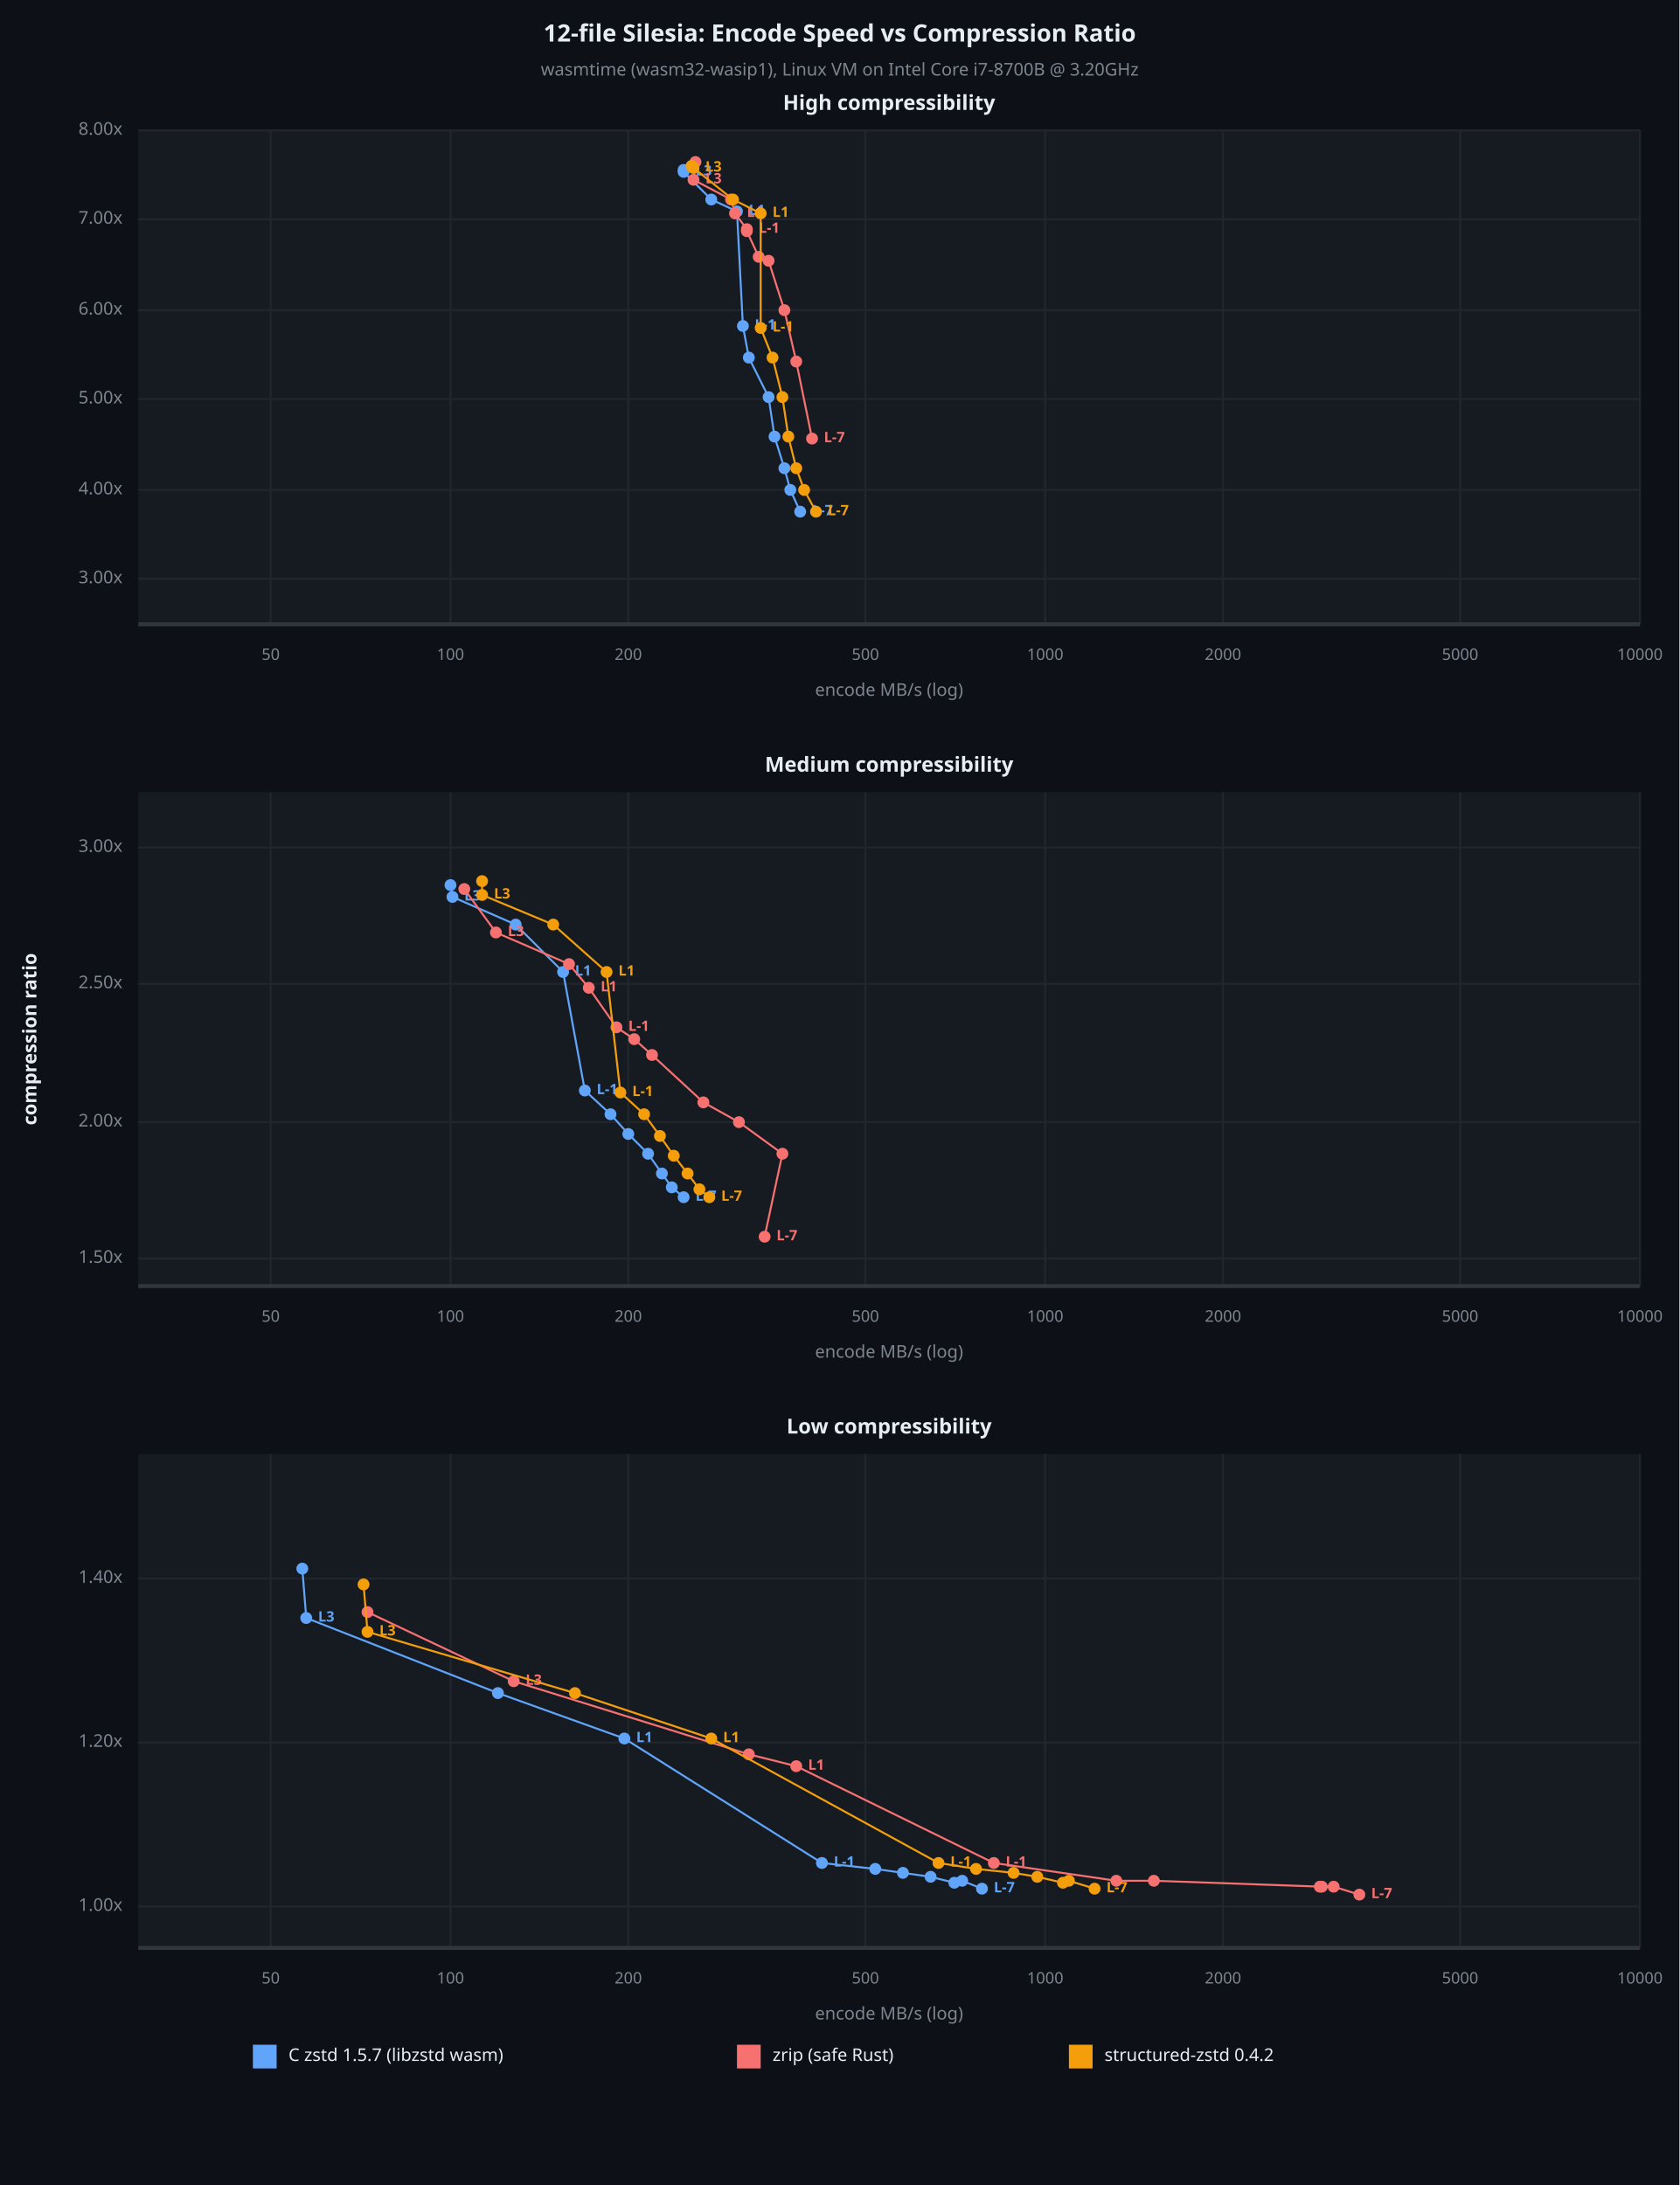
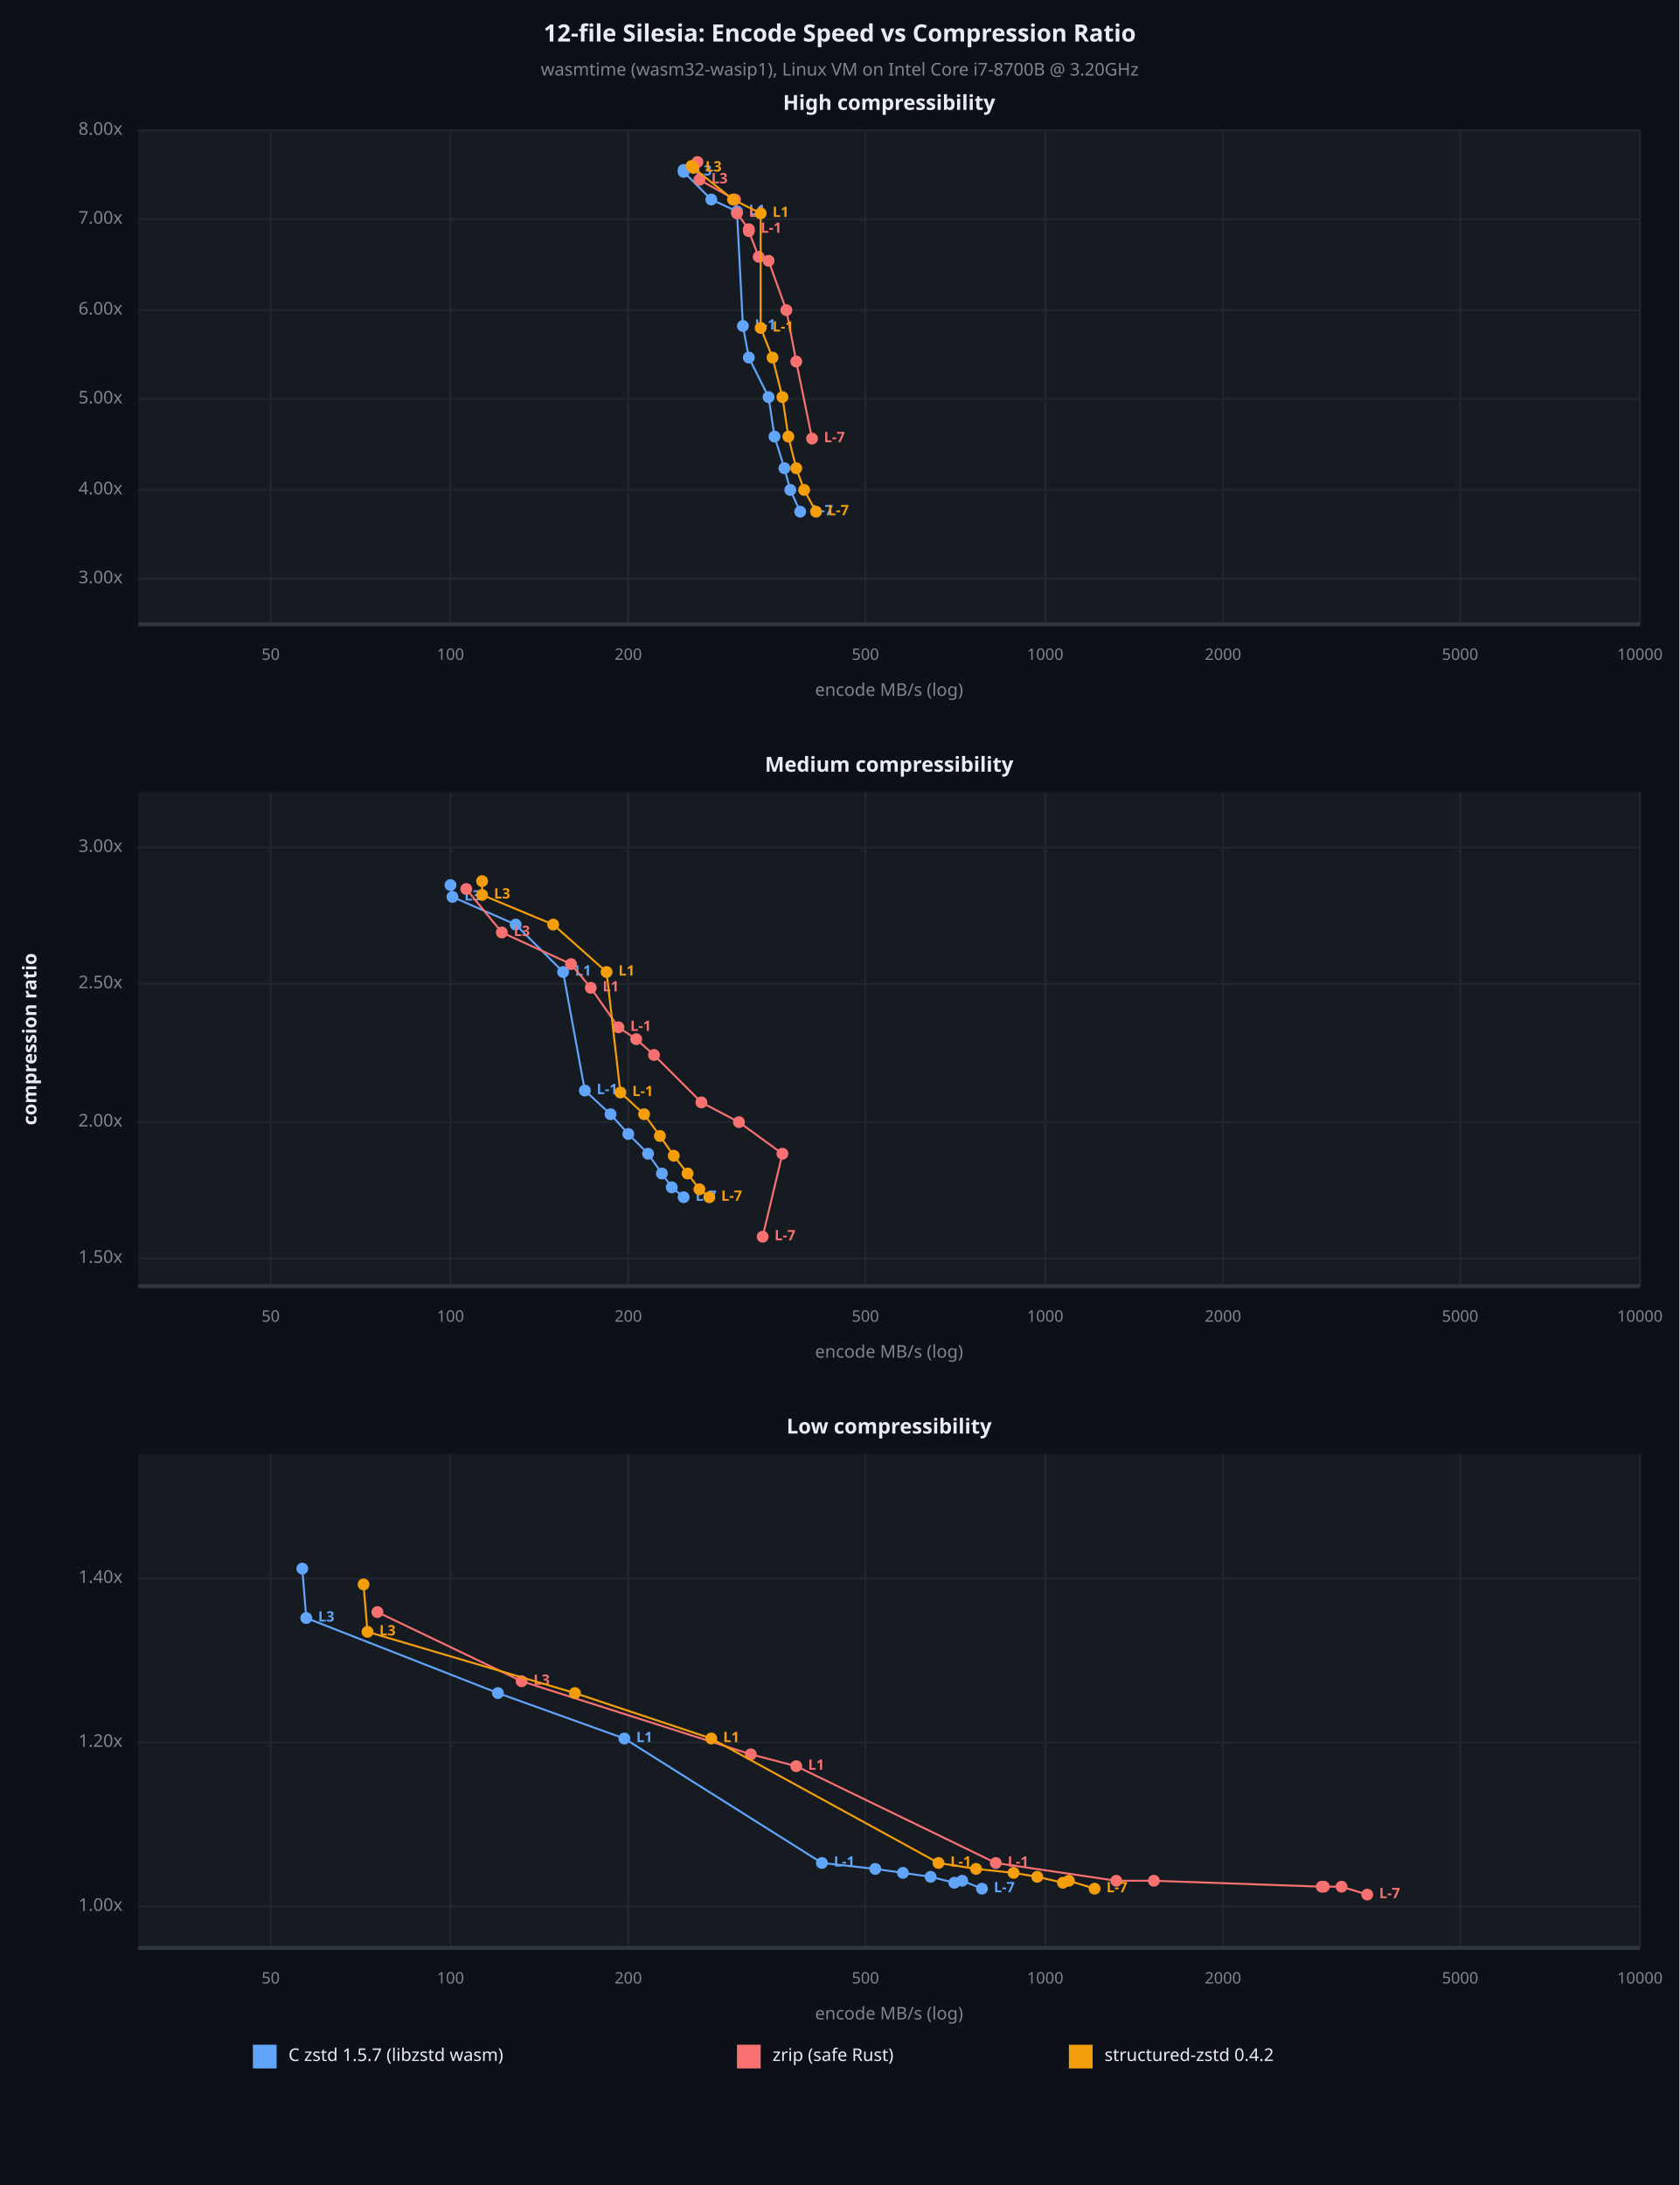
<svg xmlns="http://www.w3.org/2000/svg" viewBox="0 0 850 1106" font-family="system-ui, -apple-system, sans-serif">
  <rect x="0" y="0" width="850" height="1106" opacity="1" fill="#0D1117" stroke="none" />
  <text x="425" y="18" dy="0.5ex" text-anchor="middle" font-family="sans-serif" font-size="12.097" opacity="1" fill="#E6EDF3" font-weight="bold">
12-file Silesia: Encode Speed vs Compression Ratio
</text>
  <text x="425" y="36" dy="0.5ex" text-anchor="middle" font-family="sans-serif" font-size="8.871" opacity="1" fill="#7D8590">
wasmtime (wasm32-wasip1), Linux VM on Intel Core i7-8700B @ 3.20GHz
</text>
  <rect x="70" y="66" width="760" height="250" opacity="1" fill="#161B22" stroke="none" />
  <text x="450" y="53" dy="0.5ex" text-anchor="middle" font-family="sans-serif" font-size="10.484" opacity="1" fill="#E6EDF3" font-weight="bold">
High compressibility
</text>
  <polyline fill="none" opacity="1" stroke="#21262D" stroke-width="1" points="137,66 137,316 " />
  <text x="137" y="332" dy="0.5ex" text-anchor="middle" font-family="sans-serif" font-size="8.065" opacity="1" fill="#7D8590">
50
</text>
  <polyline fill="none" opacity="1" stroke="#21262D" stroke-width="1" points="228,66 228,316 " />
  <text x="228" y="332" dy="0.5ex" text-anchor="middle" font-family="sans-serif" font-size="8.065" opacity="1" fill="#7D8590">
100
</text>
  <polyline fill="none" opacity="1" stroke="#21262D" stroke-width="1" points="318,66 318,316 " />
  <text x="318" y="332" dy="0.5ex" text-anchor="middle" font-family="sans-serif" font-size="8.065" opacity="1" fill="#7D8590">
200
</text>
  <polyline fill="none" opacity="1" stroke="#21262D" stroke-width="1" points="438,66 438,316 " />
  <text x="438" y="332" dy="0.5ex" text-anchor="middle" font-family="sans-serif" font-size="8.065" opacity="1" fill="#7D8590">
500
</text>
  <polyline fill="none" opacity="1" stroke="#21262D" stroke-width="1" points="529,66 529,316 " />
  <text x="529" y="332" dy="0.5ex" text-anchor="middle" font-family="sans-serif" font-size="8.065" opacity="1" fill="#7D8590">
1000
</text>
  <polyline fill="none" opacity="1" stroke="#21262D" stroke-width="1" points="619,66 619,316 " />
  <text x="619" y="332" dy="0.5ex" text-anchor="middle" font-family="sans-serif" font-size="8.065" opacity="1" fill="#7D8590">
2000
</text>
  <polyline fill="none" opacity="1" stroke="#21262D" stroke-width="1" points="739,66 739,316 " />
  <text x="739" y="332" dy="0.5ex" text-anchor="middle" font-family="sans-serif" font-size="8.065" opacity="1" fill="#7D8590">
5000
</text>
  <polyline fill="none" opacity="1" stroke="#21262D" stroke-width="1" points="830,66 830,316 " />
  <text x="830" y="332" dy="0.5ex" text-anchor="middle" font-family="sans-serif" font-size="8.065" opacity="1" fill="#7D8590">
10000
</text>
  <polyline fill="none" opacity="1" stroke="#21262D" stroke-width="1" points="70,293 830,293 " />
  <text x="62" y="293" dy="0.5ex" text-anchor="end" font-family="sans-serif" font-size="8.871" opacity="1" fill="#7D8590">
3.00x
</text>
  <polyline fill="none" opacity="1" stroke="#21262D" stroke-width="1" points="70,248 830,248 " />
  <text x="62" y="248" dy="0.5ex" text-anchor="end" font-family="sans-serif" font-size="8.871" opacity="1" fill="#7D8590">
4.00x
</text>
  <polyline fill="none" opacity="1" stroke="#21262D" stroke-width="1" points="70,202 830,202 " />
  <text x="62" y="202" dy="0.5ex" text-anchor="end" font-family="sans-serif" font-size="8.871" opacity="1" fill="#7D8590">
5.00x
</text>
  <polyline fill="none" opacity="1" stroke="#21262D" stroke-width="1" points="70,157 830,157 " />
  <text x="62" y="157" dy="0.5ex" text-anchor="end" font-family="sans-serif" font-size="8.871" opacity="1" fill="#7D8590">
6.00x
</text>
  <polyline fill="none" opacity="1" stroke="#21262D" stroke-width="1" points="70,111 830,111 " />
  <text x="62" y="111" dy="0.5ex" text-anchor="end" font-family="sans-serif" font-size="8.871" opacity="1" fill="#7D8590">
7.00x
</text>
  <polyline fill="none" opacity="1" stroke="#21262D" stroke-width="1" points="70,66 830,66 " />
  <text x="62" y="66" dy="0.5ex" text-anchor="end" font-family="sans-serif" font-size="8.871" opacity="1" fill="#7D8590">
8.00x
</text>
  <polyline fill="none" opacity="1" stroke="#30363D" stroke-width="2" points="70,316 830,316 " />
  <polyline fill="none" opacity="1" stroke="#60A5FA" stroke-width="1" points="405,259 400,248 397,237 392,221 389,201 379,181 376,165 373,107 360,101 346,87 346,86 " />
  <circle cx="405" cy="259" r="3" opacity="1" fill="#60A5FA" stroke="none" stroke-width="1" />
  <text x="411" y="259" dy="0.5ex" text-anchor="start" font-family="sans-serif" font-size="7.258" opacity="1" fill="#60A5FA" font-weight="bold">
L-7
</text>
  <circle cx="400" cy="248" r="3" opacity="1" fill="#60A5FA" stroke="none" stroke-width="1" />
  <circle cx="397" cy="237" r="3" opacity="1" fill="#60A5FA" stroke="none" stroke-width="1" />
  <circle cx="392" cy="221" r="3" opacity="1" fill="#60A5FA" stroke="none" stroke-width="1" />
  <circle cx="389" cy="201" r="3" opacity="1" fill="#60A5FA" stroke="none" stroke-width="1" />
  <circle cx="379" cy="181" r="3" opacity="1" fill="#60A5FA" stroke="none" stroke-width="1" />
  <circle cx="376" cy="165" r="3" opacity="1" fill="#60A5FA" stroke="none" stroke-width="1" />
  <text x="382" y="165" dy="0.5ex" text-anchor="start" font-family="sans-serif" font-size="7.258" opacity="1" fill="#60A5FA" font-weight="bold">
L-1
</text>
  <circle cx="373" cy="107" r="3" opacity="1" fill="#60A5FA" stroke="none" stroke-width="1" />
  <text x="379" y="107" dy="0.5ex" text-anchor="start" font-family="sans-serif" font-size="7.258" opacity="1" fill="#60A5FA" font-weight="bold">
L1
</text>
  <circle cx="360" cy="101" r="3" opacity="1" fill="#60A5FA" stroke="none" stroke-width="1" />
  <circle cx="346" cy="87" r="3" opacity="1" fill="#60A5FA" stroke="none" stroke-width="1" />
  <text x="352" y="87" dy="0.5ex" text-anchor="start" font-family="sans-serif" font-size="7.258" opacity="1" fill="#60A5FA" font-weight="bold">
L3
</text>
  <circle cx="346" cy="86" r="3" opacity="1" fill="#60A5FA" stroke="none" stroke-width="1" />
-   <polyline fill="none" opacity="1" stroke="#F87171" stroke-width="1" points="411,222 403,183 397,157 389,132 384,130 378,117 378,116 372,108 370,101 351,91 352,82 " />
+   <polyline fill="none" opacity="1" stroke="#F87171" stroke-width="1" points="411,222 403,183 398,157 389,132 384,130 379,117 379,116 373,108 372,101 354,91 353,82 " />
  <circle cx="411" cy="222" r="3" opacity="1" fill="#F87171" stroke="none" stroke-width="1" />
  <text x="417" y="222" dy="0.5ex" text-anchor="start" font-family="sans-serif" font-size="7.258" opacity="1" fill="#F87171" font-weight="bold">
L-7
</text>
  <circle cx="403" cy="183" r="3" opacity="1" fill="#F87171" stroke="none" stroke-width="1" />
-   <circle cx="397" cy="157" r="3" opacity="1" fill="#F87171" stroke="none" stroke-width="1" />
+   <circle cx="398" cy="157" r="3" opacity="1" fill="#F87171" stroke="none" stroke-width="1" />
  <circle cx="389" cy="132" r="3" opacity="1" fill="#F87171" stroke="none" stroke-width="1" />
  <circle cx="384" cy="130" r="3" opacity="1" fill="#F87171" stroke="none" stroke-width="1" />
-   <circle cx="378" cy="117" r="3" opacity="1" fill="#F87171" stroke="none" stroke-width="1" />
-   <circle cx="378" cy="116" r="3" opacity="1" fill="#F87171" stroke="none" stroke-width="1" />
-   <text x="384" y="116" dy="0.5ex" text-anchor="start" font-family="sans-serif" font-size="7.258" opacity="1" fill="#F87171" font-weight="bold">
- L-1
- </text>
-   <circle cx="372" cy="108" r="3" opacity="1" fill="#F87171" stroke="none" stroke-width="1" />
-   <text x="378" y="108" dy="0.5ex" text-anchor="start" font-family="sans-serif" font-size="7.258" opacity="1" fill="#F87171" font-weight="bold">
- L1
- </text>
-   <circle cx="370" cy="101" r="3" opacity="1" fill="#F87171" stroke="none" stroke-width="1" />
-   <circle cx="351" cy="91" r="3" opacity="1" fill="#F87171" stroke="none" stroke-width="1" />
-   <text x="357" y="91" dy="0.5ex" text-anchor="start" font-family="sans-serif" font-size="7.258" opacity="1" fill="#F87171" font-weight="bold">
- L3
- </text>
-   <circle cx="352" cy="82" r="3" opacity="1" fill="#F87171" stroke="none" stroke-width="1" />
+   <circle cx="379" cy="117" r="3" opacity="1" fill="#F87171" stroke="none" stroke-width="1" />
+   <circle cx="379" cy="116" r="3" opacity="1" fill="#F87171" stroke="none" stroke-width="1" />
+   <text x="385" y="116" dy="0.5ex" text-anchor="start" font-family="sans-serif" font-size="7.258" opacity="1" fill="#F87171" font-weight="bold">
+ L-1
+ </text>
+   <circle cx="373" cy="108" r="3" opacity="1" fill="#F87171" stroke="none" stroke-width="1" />
+   <text x="379" y="108" dy="0.5ex" text-anchor="start" font-family="sans-serif" font-size="7.258" opacity="1" fill="#F87171" font-weight="bold">
+ L1
+ </text>
+   <circle cx="372" cy="101" r="3" opacity="1" fill="#F87171" stroke="none" stroke-width="1" />
+   <circle cx="354" cy="91" r="3" opacity="1" fill="#F87171" stroke="none" stroke-width="1" />
+   <text x="360" y="91" dy="0.5ex" text-anchor="start" font-family="sans-serif" font-size="7.258" opacity="1" fill="#F87171" font-weight="bold">
+ L3
+ </text>
+   <circle cx="353" cy="82" r="3" opacity="1" fill="#F87171" stroke="none" stroke-width="1" />
  <polyline fill="none" opacity="1" stroke="#F59E0B" stroke-width="1" points="413,259 407,248 403,237 399,221 396,201 391,181 385,166 385,108 371,101 351,85 350,84 " />
  <circle cx="413" cy="259" r="3" opacity="1" fill="#F59E0B" stroke="none" stroke-width="1" />
  <text x="419" y="259" dy="0.5ex" text-anchor="start" font-family="sans-serif" font-size="7.258" opacity="1" fill="#F59E0B" font-weight="bold">
L-7
</text>
  <circle cx="407" cy="248" r="3" opacity="1" fill="#F59E0B" stroke="none" stroke-width="1" />
  <circle cx="403" cy="237" r="3" opacity="1" fill="#F59E0B" stroke="none" stroke-width="1" />
  <circle cx="399" cy="221" r="3" opacity="1" fill="#F59E0B" stroke="none" stroke-width="1" />
  <circle cx="396" cy="201" r="3" opacity="1" fill="#F59E0B" stroke="none" stroke-width="1" />
  <circle cx="391" cy="181" r="3" opacity="1" fill="#F59E0B" stroke="none" stroke-width="1" />
  <circle cx="385" cy="166" r="3" opacity="1" fill="#F59E0B" stroke="none" stroke-width="1" />
  <text x="391" y="166" dy="0.5ex" text-anchor="start" font-family="sans-serif" font-size="7.258" opacity="1" fill="#F59E0B" font-weight="bold">
L-1
</text>
  <circle cx="385" cy="108" r="3" opacity="1" fill="#F59E0B" stroke="none" stroke-width="1" />
  <text x="391" y="108" dy="0.5ex" text-anchor="start" font-family="sans-serif" font-size="7.258" opacity="1" fill="#F59E0B" font-weight="bold">
L1
</text>
  <circle cx="371" cy="101" r="3" opacity="1" fill="#F59E0B" stroke="none" stroke-width="1" />
  <circle cx="351" cy="85" r="3" opacity="1" fill="#F59E0B" stroke="none" stroke-width="1" />
  <text x="357" y="85" dy="0.5ex" text-anchor="start" font-family="sans-serif" font-size="7.258" opacity="1" fill="#F59E0B" font-weight="bold">
L3
</text>
  <circle cx="350" cy="84" r="3" opacity="1" fill="#F59E0B" stroke="none" stroke-width="1" />
  <text x="450" y="350" dy="0.5ex" text-anchor="middle" font-family="sans-serif" font-size="8.871" opacity="1" fill="#7D8590">
encode MB/s (log)
</text>
  <rect x="70" y="401" width="760" height="250" opacity="1" fill="#161B22" stroke="none" />
  <text x="450" y="388" dy="0.5ex" text-anchor="middle" font-family="sans-serif" font-size="10.484" opacity="1" fill="#E6EDF3" font-weight="bold">
Medium compressibility
</text>
  <polyline fill="none" opacity="1" stroke="#21262D" stroke-width="1" points="137,401 137,651 " />
  <text x="137" y="667" dy="0.5ex" text-anchor="middle" font-family="sans-serif" font-size="8.065" opacity="1" fill="#7D8590">
50
</text>
  <polyline fill="none" opacity="1" stroke="#21262D" stroke-width="1" points="228,401 228,651 " />
  <text x="228" y="667" dy="0.5ex" text-anchor="middle" font-family="sans-serif" font-size="8.065" opacity="1" fill="#7D8590">
100
</text>
  <polyline fill="none" opacity="1" stroke="#21262D" stroke-width="1" points="318,401 318,651 " />
  <text x="318" y="667" dy="0.5ex" text-anchor="middle" font-family="sans-serif" font-size="8.065" opacity="1" fill="#7D8590">
200
</text>
  <polyline fill="none" opacity="1" stroke="#21262D" stroke-width="1" points="438,401 438,651 " />
  <text x="438" y="667" dy="0.5ex" text-anchor="middle" font-family="sans-serif" font-size="8.065" opacity="1" fill="#7D8590">
500
</text>
  <polyline fill="none" opacity="1" stroke="#21262D" stroke-width="1" points="529,401 529,651 " />
  <text x="529" y="667" dy="0.5ex" text-anchor="middle" font-family="sans-serif" font-size="8.065" opacity="1" fill="#7D8590">
1000
</text>
  <polyline fill="none" opacity="1" stroke="#21262D" stroke-width="1" points="619,401 619,651 " />
  <text x="619" y="667" dy="0.5ex" text-anchor="middle" font-family="sans-serif" font-size="8.065" opacity="1" fill="#7D8590">
2000
</text>
  <polyline fill="none" opacity="1" stroke="#21262D" stroke-width="1" points="739,401 739,651 " />
  <text x="739" y="667" dy="0.5ex" text-anchor="middle" font-family="sans-serif" font-size="8.065" opacity="1" fill="#7D8590">
5000
</text>
  <polyline fill="none" opacity="1" stroke="#21262D" stroke-width="1" points="830,401 830,651 " />
  <text x="830" y="667" dy="0.5ex" text-anchor="middle" font-family="sans-serif" font-size="8.065" opacity="1" fill="#7D8590">
10000
</text>
  <polyline fill="none" opacity="1" stroke="#21262D" stroke-width="1" points="70,637 830,637 " />
  <text x="62" y="637" dy="0.5ex" text-anchor="end" font-family="sans-serif" font-size="8.871" opacity="1" fill="#7D8590">
1.50x
</text>
  <polyline fill="none" opacity="1" stroke="#21262D" stroke-width="1" points="70,568 830,568 " />
  <text x="62" y="568" dy="0.5ex" text-anchor="end" font-family="sans-serif" font-size="8.871" opacity="1" fill="#7D8590">
2.00x
</text>
  <polyline fill="none" opacity="1" stroke="#21262D" stroke-width="1" points="70,498 830,498 " />
  <text x="62" y="498" dy="0.5ex" text-anchor="end" font-family="sans-serif" font-size="8.871" opacity="1" fill="#7D8590">
2.50x
</text>
  <polyline fill="none" opacity="1" stroke="#21262D" stroke-width="1" points="70,429 830,429 " />
  <text x="62" y="429" dy="0.5ex" text-anchor="end" font-family="sans-serif" font-size="8.871" opacity="1" fill="#7D8590">
3.00x
</text>
  <polyline fill="none" opacity="1" stroke="#30363D" stroke-width="2" points="70,651 830,651 " />
  <polyline fill="none" opacity="1" stroke="#60A5FA" stroke-width="1" points="346,606 340,601 335,594 328,584 318,574 309,564 296,552 285,492 261,468 229,454 228,448 " />
  <circle cx="346" cy="606" r="3" opacity="1" fill="#60A5FA" stroke="none" stroke-width="1" />
  <text x="352" y="606" dy="0.5ex" text-anchor="start" font-family="sans-serif" font-size="7.258" opacity="1" fill="#60A5FA" font-weight="bold">
L-7
</text>
  <circle cx="340" cy="601" r="3" opacity="1" fill="#60A5FA" stroke="none" stroke-width="1" />
  <circle cx="335" cy="594" r="3" opacity="1" fill="#60A5FA" stroke="none" stroke-width="1" />
  <circle cx="328" cy="584" r="3" opacity="1" fill="#60A5FA" stroke="none" stroke-width="1" />
  <circle cx="318" cy="574" r="3" opacity="1" fill="#60A5FA" stroke="none" stroke-width="1" />
  <circle cx="309" cy="564" r="3" opacity="1" fill="#60A5FA" stroke="none" stroke-width="1" />
  <circle cx="296" cy="552" r="3" opacity="1" fill="#60A5FA" stroke="none" stroke-width="1" />
  <text x="302" y="552" dy="0.5ex" text-anchor="start" font-family="sans-serif" font-size="7.258" opacity="1" fill="#60A5FA" font-weight="bold">
L-1
</text>
  <circle cx="285" cy="492" r="3" opacity="1" fill="#60A5FA" stroke="none" stroke-width="1" />
  <text x="291" y="492" dy="0.5ex" text-anchor="start" font-family="sans-serif" font-size="7.258" opacity="1" fill="#60A5FA" font-weight="bold">
L1
</text>
  <circle cx="261" cy="468" r="3" opacity="1" fill="#60A5FA" stroke="none" stroke-width="1" />
  <circle cx="229" cy="454" r="3" opacity="1" fill="#60A5FA" stroke="none" stroke-width="1" />
  <text x="235" y="454" dy="0.5ex" text-anchor="start" font-family="sans-serif" font-size="7.258" opacity="1" fill="#60A5FA" font-weight="bold">
L3
</text>
  <circle cx="228" cy="448" r="3" opacity="1" fill="#60A5FA" stroke="none" stroke-width="1" />
-   <polyline fill="none" opacity="1" stroke="#F87171" stroke-width="1" points="387,626 396,584 374,568 356,558 330,534 321,526 312,520 298,500 288,488 251,472 235,450 " />
-   <circle cx="387" cy="626" r="3" opacity="1" fill="#F87171" stroke="none" stroke-width="1" />
-   <text x="393" y="626" dy="0.5ex" text-anchor="start" font-family="sans-serif" font-size="7.258" opacity="1" fill="#F87171" font-weight="bold">
+   <polyline fill="none" opacity="1" stroke="#F87171" stroke-width="1" points="386,626 396,584 374,568 355,558 331,534 322,526 313,520 299,500 289,488 254,472 236,450 " />
+   <circle cx="386" cy="626" r="3" opacity="1" fill="#F87171" stroke="none" stroke-width="1" />
+   <text x="392" y="626" dy="0.5ex" text-anchor="start" font-family="sans-serif" font-size="7.258" opacity="1" fill="#F87171" font-weight="bold">
L-7
</text>
  <circle cx="396" cy="584" r="3" opacity="1" fill="#F87171" stroke="none" stroke-width="1" />
  <circle cx="374" cy="568" r="3" opacity="1" fill="#F87171" stroke="none" stroke-width="1" />
-   <circle cx="356" cy="558" r="3" opacity="1" fill="#F87171" stroke="none" stroke-width="1" />
-   <circle cx="330" cy="534" r="3" opacity="1" fill="#F87171" stroke="none" stroke-width="1" />
-   <circle cx="321" cy="526" r="3" opacity="1" fill="#F87171" stroke="none" stroke-width="1" />
-   <circle cx="312" cy="520" r="3" opacity="1" fill="#F87171" stroke="none" stroke-width="1" />
-   <text x="318" y="520" dy="0.5ex" text-anchor="start" font-family="sans-serif" font-size="7.258" opacity="1" fill="#F87171" font-weight="bold">
- L-1
- </text>
-   <circle cx="298" cy="500" r="3" opacity="1" fill="#F87171" stroke="none" stroke-width="1" />
-   <text x="304" y="500" dy="0.5ex" text-anchor="start" font-family="sans-serif" font-size="7.258" opacity="1" fill="#F87171" font-weight="bold">
- L1
- </text>
-   <circle cx="288" cy="488" r="3" opacity="1" fill="#F87171" stroke="none" stroke-width="1" />
-   <circle cx="251" cy="472" r="3" opacity="1" fill="#F87171" stroke="none" stroke-width="1" />
-   <text x="257" y="472" dy="0.5ex" text-anchor="start" font-family="sans-serif" font-size="7.258" opacity="1" fill="#F87171" font-weight="bold">
- L3
- </text>
-   <circle cx="235" cy="450" r="3" opacity="1" fill="#F87171" stroke="none" stroke-width="1" />
+   <circle cx="355" cy="558" r="3" opacity="1" fill="#F87171" stroke="none" stroke-width="1" />
+   <circle cx="331" cy="534" r="3" opacity="1" fill="#F87171" stroke="none" stroke-width="1" />
+   <circle cx="322" cy="526" r="3" opacity="1" fill="#F87171" stroke="none" stroke-width="1" />
+   <circle cx="313" cy="520" r="3" opacity="1" fill="#F87171" stroke="none" stroke-width="1" />
+   <text x="319" y="520" dy="0.5ex" text-anchor="start" font-family="sans-serif" font-size="7.258" opacity="1" fill="#F87171" font-weight="bold">
+ L-1
+ </text>
+   <circle cx="299" cy="500" r="3" opacity="1" fill="#F87171" stroke="none" stroke-width="1" />
+   <text x="305" y="500" dy="0.5ex" text-anchor="start" font-family="sans-serif" font-size="7.258" opacity="1" fill="#F87171" font-weight="bold">
+ L1
+ </text>
+   <circle cx="289" cy="488" r="3" opacity="1" fill="#F87171" stroke="none" stroke-width="1" />
+   <circle cx="254" cy="472" r="3" opacity="1" fill="#F87171" stroke="none" stroke-width="1" />
+   <text x="260" y="472" dy="0.5ex" text-anchor="start" font-family="sans-serif" font-size="7.258" opacity="1" fill="#F87171" font-weight="bold">
+ L3
+ </text>
+   <circle cx="236" cy="450" r="3" opacity="1" fill="#F87171" stroke="none" stroke-width="1" />
  <polyline fill="none" opacity="1" stroke="#F59E0B" stroke-width="1" points="359,606 354,602 348,594 341,585 334,575 326,564 314,553 307,492 280,468 244,453 244,446 " />
  <circle cx="359" cy="606" r="3" opacity="1" fill="#F59E0B" stroke="none" stroke-width="1" />
  <text x="365" y="606" dy="0.5ex" text-anchor="start" font-family="sans-serif" font-size="7.258" opacity="1" fill="#F59E0B" font-weight="bold">
L-7
</text>
  <circle cx="354" cy="602" r="3" opacity="1" fill="#F59E0B" stroke="none" stroke-width="1" />
  <circle cx="348" cy="594" r="3" opacity="1" fill="#F59E0B" stroke="none" stroke-width="1" />
  <circle cx="341" cy="585" r="3" opacity="1" fill="#F59E0B" stroke="none" stroke-width="1" />
  <circle cx="334" cy="575" r="3" opacity="1" fill="#F59E0B" stroke="none" stroke-width="1" />
  <circle cx="326" cy="564" r="3" opacity="1" fill="#F59E0B" stroke="none" stroke-width="1" />
  <circle cx="314" cy="553" r="3" opacity="1" fill="#F59E0B" stroke="none" stroke-width="1" />
  <text x="320" y="553" dy="0.5ex" text-anchor="start" font-family="sans-serif" font-size="7.258" opacity="1" fill="#F59E0B" font-weight="bold">
L-1
</text>
  <circle cx="307" cy="492" r="3" opacity="1" fill="#F59E0B" stroke="none" stroke-width="1" />
  <text x="313" y="492" dy="0.5ex" text-anchor="start" font-family="sans-serif" font-size="7.258" opacity="1" fill="#F59E0B" font-weight="bold">
L1
</text>
  <circle cx="280" cy="468" r="3" opacity="1" fill="#F59E0B" stroke="none" stroke-width="1" />
  <circle cx="244" cy="453" r="3" opacity="1" fill="#F59E0B" stroke="none" stroke-width="1" />
  <text x="250" y="453" dy="0.5ex" text-anchor="start" font-family="sans-serif" font-size="7.258" opacity="1" fill="#F59E0B" font-weight="bold">
L3
</text>
  <circle cx="244" cy="446" r="3" opacity="1" fill="#F59E0B" stroke="none" stroke-width="1" />
  <text x="450" y="685" dy="0.5ex" text-anchor="middle" font-family="sans-serif" font-size="8.871" opacity="1" fill="#7D8590">
encode MB/s (log)
</text>
  <rect x="70" y="736" width="760" height="250" opacity="1" fill="#161B22" stroke="none" />
  <text x="450" y="723" dy="0.5ex" text-anchor="middle" font-family="sans-serif" font-size="10.484" opacity="1" fill="#E6EDF3" font-weight="bold">
Low compressibility
</text>
  <polyline fill="none" opacity="1" stroke="#21262D" stroke-width="1" points="137,736 137,986 " />
  <text x="137" y="1002" dy="0.5ex" text-anchor="middle" font-family="sans-serif" font-size="8.065" opacity="1" fill="#7D8590">
50
</text>
  <polyline fill="none" opacity="1" stroke="#21262D" stroke-width="1" points="228,736 228,986 " />
  <text x="228" y="1002" dy="0.5ex" text-anchor="middle" font-family="sans-serif" font-size="8.065" opacity="1" fill="#7D8590">
100
</text>
  <polyline fill="none" opacity="1" stroke="#21262D" stroke-width="1" points="318,736 318,986 " />
  <text x="318" y="1002" dy="0.5ex" text-anchor="middle" font-family="sans-serif" font-size="8.065" opacity="1" fill="#7D8590">
200
</text>
  <polyline fill="none" opacity="1" stroke="#21262D" stroke-width="1" points="438,736 438,986 " />
  <text x="438" y="1002" dy="0.5ex" text-anchor="middle" font-family="sans-serif" font-size="8.065" opacity="1" fill="#7D8590">
500
</text>
  <polyline fill="none" opacity="1" stroke="#21262D" stroke-width="1" points="529,736 529,986 " />
  <text x="529" y="1002" dy="0.5ex" text-anchor="middle" font-family="sans-serif" font-size="8.065" opacity="1" fill="#7D8590">
1000
</text>
  <polyline fill="none" opacity="1" stroke="#21262D" stroke-width="1" points="619,736 619,986 " />
  <text x="619" y="1002" dy="0.5ex" text-anchor="middle" font-family="sans-serif" font-size="8.065" opacity="1" fill="#7D8590">
2000
</text>
  <polyline fill="none" opacity="1" stroke="#21262D" stroke-width="1" points="739,736 739,986 " />
  <text x="739" y="1002" dy="0.5ex" text-anchor="middle" font-family="sans-serif" font-size="8.065" opacity="1" fill="#7D8590">
5000
</text>
  <polyline fill="none" opacity="1" stroke="#21262D" stroke-width="1" points="830,736 830,986 " />
  <text x="830" y="1002" dy="0.5ex" text-anchor="middle" font-family="sans-serif" font-size="8.065" opacity="1" fill="#7D8590">
10000
</text>
  <polyline fill="none" opacity="1" stroke="#21262D" stroke-width="1" points="70,965 830,965 " />
  <text x="62" y="965" dy="0.5ex" text-anchor="end" font-family="sans-serif" font-size="8.871" opacity="1" fill="#7D8590">
1.00x
</text>
  <polyline fill="none" opacity="1" stroke="#21262D" stroke-width="1" points="70,882 830,882 " />
  <text x="62" y="882" dy="0.5ex" text-anchor="end" font-family="sans-serif" font-size="8.871" opacity="1" fill="#7D8590">
1.20x
</text>
  <polyline fill="none" opacity="1" stroke="#21262D" stroke-width="1" points="70,799 830,799 " />
  <text x="62" y="799" dy="0.5ex" text-anchor="end" font-family="sans-serif" font-size="8.871" opacity="1" fill="#7D8590">
1.40x
</text>
  <polyline fill="none" opacity="1" stroke="#30363D" stroke-width="2" points="70,986 830,986 " />
  <polyline fill="none" opacity="1" stroke="#60A5FA" stroke-width="1" points="497,956 487,952 483,953 471,950 457,948 443,946 416,943 316,880 252,857 155,819 153,794 " />
  <circle cx="497" cy="956" r="3" opacity="1" fill="#60A5FA" stroke="none" stroke-width="1" />
  <text x="503" y="956" dy="0.5ex" text-anchor="start" font-family="sans-serif" font-size="7.258" opacity="1" fill="#60A5FA" font-weight="bold">
L-7
</text>
  <circle cx="487" cy="952" r="3" opacity="1" fill="#60A5FA" stroke="none" stroke-width="1" />
  <circle cx="483" cy="953" r="3" opacity="1" fill="#60A5FA" stroke="none" stroke-width="1" />
  <circle cx="471" cy="950" r="3" opacity="1" fill="#60A5FA" stroke="none" stroke-width="1" />
  <circle cx="457" cy="948" r="3" opacity="1" fill="#60A5FA" stroke="none" stroke-width="1" />
  <circle cx="443" cy="946" r="3" opacity="1" fill="#60A5FA" stroke="none" stroke-width="1" />
  <circle cx="416" cy="943" r="3" opacity="1" fill="#60A5FA" stroke="none" stroke-width="1" />
  <text x="422" y="943" dy="0.5ex" text-anchor="start" font-family="sans-serif" font-size="7.258" opacity="1" fill="#60A5FA" font-weight="bold">
L-1
</text>
  <circle cx="316" cy="880" r="3" opacity="1" fill="#60A5FA" stroke="none" stroke-width="1" />
  <text x="322" y="880" dy="0.5ex" text-anchor="start" font-family="sans-serif" font-size="7.258" opacity="1" fill="#60A5FA" font-weight="bold">
L1
</text>
  <circle cx="252" cy="857" r="3" opacity="1" fill="#60A5FA" stroke="none" stroke-width="1" />
  <circle cx="155" cy="819" r="3" opacity="1" fill="#60A5FA" stroke="none" stroke-width="1" />
  <text x="161" y="819" dy="0.5ex" text-anchor="start" font-family="sans-serif" font-size="7.258" opacity="1" fill="#60A5FA" font-weight="bold">
L3
</text>
  <circle cx="153" cy="794" r="3" opacity="1" fill="#60A5FA" stroke="none" stroke-width="1" />
-   <polyline fill="none" opacity="1" stroke="#F87171" stroke-width="1" points="688,959 675,955 668,955 669,955 584,952 565,952 503,943 403,894 379,888 260,851 186,816 " />
-   <circle cx="688" cy="959" r="3" opacity="1" fill="#F87171" stroke="none" stroke-width="1" />
-   <text x="694" y="959" dy="0.5ex" text-anchor="start" font-family="sans-serif" font-size="7.258" opacity="1" fill="#F87171" font-weight="bold">
- L-7
- </text>
-   <circle cx="675" cy="955" r="3" opacity="1" fill="#F87171" stroke="none" stroke-width="1" />
-   <circle cx="668" cy="955" r="3" opacity="1" fill="#F87171" stroke="none" stroke-width="1" />
+   <polyline fill="none" opacity="1" stroke="#F87171" stroke-width="1" points="692,959 679,955 670,955 669,955 584,952 565,952 504,943 403,894 380,888 264,851 191,816 " />
+   <circle cx="692" cy="959" r="3" opacity="1" fill="#F87171" stroke="none" stroke-width="1" />
+   <text x="698" y="959" dy="0.5ex" text-anchor="start" font-family="sans-serif" font-size="7.258" opacity="1" fill="#F87171" font-weight="bold">
+ L-7
+ </text>
+   <circle cx="679" cy="955" r="3" opacity="1" fill="#F87171" stroke="none" stroke-width="1" />
+   <circle cx="670" cy="955" r="3" opacity="1" fill="#F87171" stroke="none" stroke-width="1" />
  <circle cx="669" cy="955" r="3" opacity="1" fill="#F87171" stroke="none" stroke-width="1" />
  <circle cx="584" cy="952" r="3" opacity="1" fill="#F87171" stroke="none" stroke-width="1" />
  <circle cx="565" cy="952" r="3" opacity="1" fill="#F87171" stroke="none" stroke-width="1" />
-   <circle cx="503" cy="943" r="3" opacity="1" fill="#F87171" stroke="none" stroke-width="1" />
-   <text x="509" y="943" dy="0.5ex" text-anchor="start" font-family="sans-serif" font-size="7.258" opacity="1" fill="#F87171" font-weight="bold">
+   <circle cx="504" cy="943" r="3" opacity="1" fill="#F87171" stroke="none" stroke-width="1" />
+   <text x="510" y="943" dy="0.5ex" text-anchor="start" font-family="sans-serif" font-size="7.258" opacity="1" fill="#F87171" font-weight="bold">
L-1
</text>
  <circle cx="403" cy="894" r="3" opacity="1" fill="#F87171" stroke="none" stroke-width="1" />
  <text x="409" y="894" dy="0.5ex" text-anchor="start" font-family="sans-serif" font-size="7.258" opacity="1" fill="#F87171" font-weight="bold">
L1
</text>
-   <circle cx="379" cy="888" r="3" opacity="1" fill="#F87171" stroke="none" stroke-width="1" />
-   <circle cx="260" cy="851" r="3" opacity="1" fill="#F87171" stroke="none" stroke-width="1" />
-   <text x="266" y="851" dy="0.5ex" text-anchor="start" font-family="sans-serif" font-size="7.258" opacity="1" fill="#F87171" font-weight="bold">
- L3
- </text>
-   <circle cx="186" cy="816" r="3" opacity="1" fill="#F87171" stroke="none" stroke-width="1" />
+   <circle cx="380" cy="888" r="3" opacity="1" fill="#F87171" stroke="none" stroke-width="1" />
+   <circle cx="264" cy="851" r="3" opacity="1" fill="#F87171" stroke="none" stroke-width="1" />
+   <text x="270" y="851" dy="0.5ex" text-anchor="start" font-family="sans-serif" font-size="7.258" opacity="1" fill="#F87171" font-weight="bold">
+ L3
+ </text>
+   <circle cx="191" cy="816" r="3" opacity="1" fill="#F87171" stroke="none" stroke-width="1" />
  <polyline fill="none" opacity="1" stroke="#F59E0B" stroke-width="1" points="554,956 541,952 538,953 525,950 513,948 494,946 475,943 360,880 291,857 186,826 184,802 " />
  <circle cx="554" cy="956" r="3" opacity="1" fill="#F59E0B" stroke="none" stroke-width="1" />
  <text x="560" y="956" dy="0.5ex" text-anchor="start" font-family="sans-serif" font-size="7.258" opacity="1" fill="#F59E0B" font-weight="bold">
L-7
</text>
  <circle cx="541" cy="952" r="3" opacity="1" fill="#F59E0B" stroke="none" stroke-width="1" />
  <circle cx="538" cy="953" r="3" opacity="1" fill="#F59E0B" stroke="none" stroke-width="1" />
  <circle cx="525" cy="950" r="3" opacity="1" fill="#F59E0B" stroke="none" stroke-width="1" />
  <circle cx="513" cy="948" r="3" opacity="1" fill="#F59E0B" stroke="none" stroke-width="1" />
  <circle cx="494" cy="946" r="3" opacity="1" fill="#F59E0B" stroke="none" stroke-width="1" />
  <circle cx="475" cy="943" r="3" opacity="1" fill="#F59E0B" stroke="none" stroke-width="1" />
  <text x="481" y="943" dy="0.5ex" text-anchor="start" font-family="sans-serif" font-size="7.258" opacity="1" fill="#F59E0B" font-weight="bold">
L-1
</text>
  <circle cx="360" cy="880" r="3" opacity="1" fill="#F59E0B" stroke="none" stroke-width="1" />
  <text x="366" y="880" dy="0.5ex" text-anchor="start" font-family="sans-serif" font-size="7.258" opacity="1" fill="#F59E0B" font-weight="bold">
L1
</text>
  <circle cx="291" cy="857" r="3" opacity="1" fill="#F59E0B" stroke="none" stroke-width="1" />
  <circle cx="186" cy="826" r="3" opacity="1" fill="#F59E0B" stroke="none" stroke-width="1" />
  <text x="192" y="826" dy="0.5ex" text-anchor="start" font-family="sans-serif" font-size="7.258" opacity="1" fill="#F59E0B" font-weight="bold">
L3
</text>
  <circle cx="184" cy="802" r="3" opacity="1" fill="#F59E0B" stroke="none" stroke-width="1" />
  <text x="450" y="1020" dy="0.5ex" text-anchor="middle" font-family="sans-serif" font-size="8.871" opacity="1" fill="#7D8590">
encode MB/s (log)
</text>
  <text x="16" y="526" dy="0.5ex" text-anchor="middle" font-family="sans-serif" font-size="9.677" opacity="1" fill="#E6EDF3" font-weight="bold" transform="rotate(270, 16, 526)">
compression ratio
</text>
  <rect x="128" y="1035" width="12" height="12" opacity="1" fill="#60A5FA" stroke="none" />
  <text x="146" y="1041" dy="0.5ex" text-anchor="start" font-family="sans-serif" font-size="8.871" opacity="1" fill="#E6EDF3">
C zstd 1.5.7 (libzstd wasm)
</text>
  <rect x="373" y="1035" width="12" height="12" opacity="1" fill="#F87171" stroke="none" />
  <text x="391" y="1041" dy="0.5ex" text-anchor="start" font-family="sans-serif" font-size="8.871" opacity="1" fill="#E6EDF3">
zrip (safe Rust)
</text>
  <rect x="541" y="1035" width="12" height="12" opacity="1" fill="#F59E0B" stroke="none" />
  <text x="559" y="1041" dy="0.5ex" text-anchor="start" font-family="sans-serif" font-size="8.871" opacity="1" fill="#E6EDF3">
structured-zstd 0.4.2
</text>
</svg>
